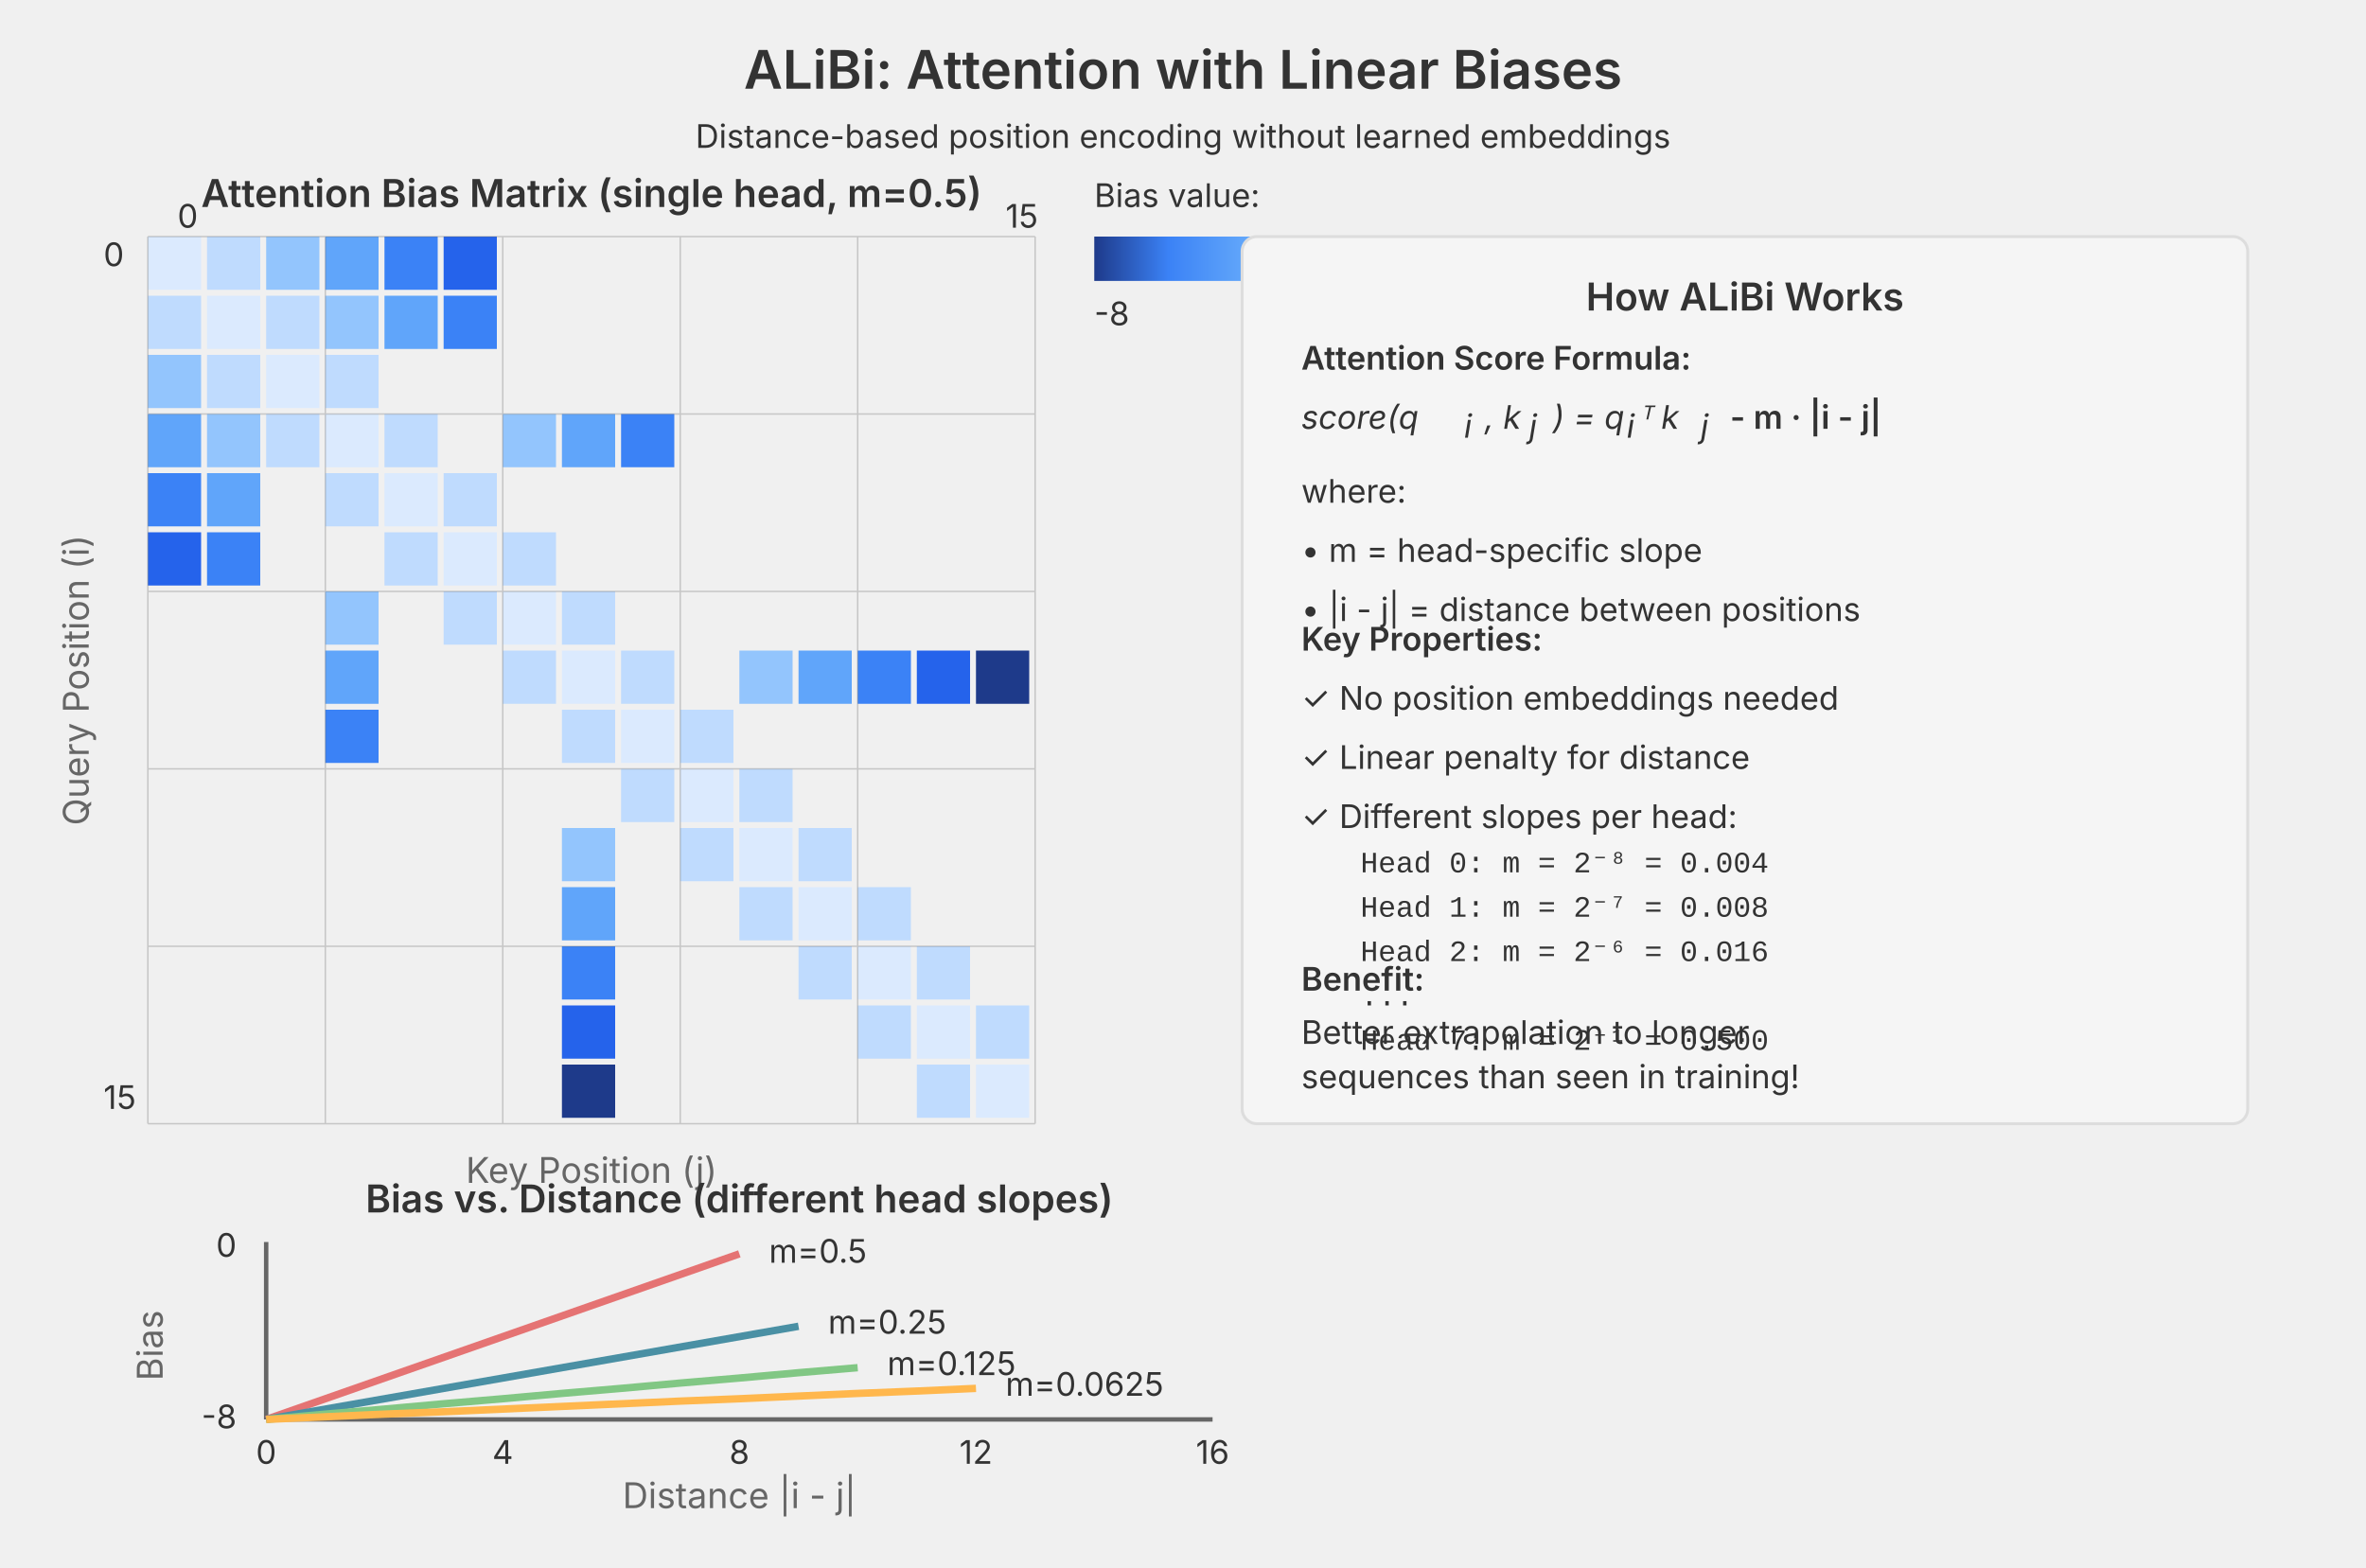
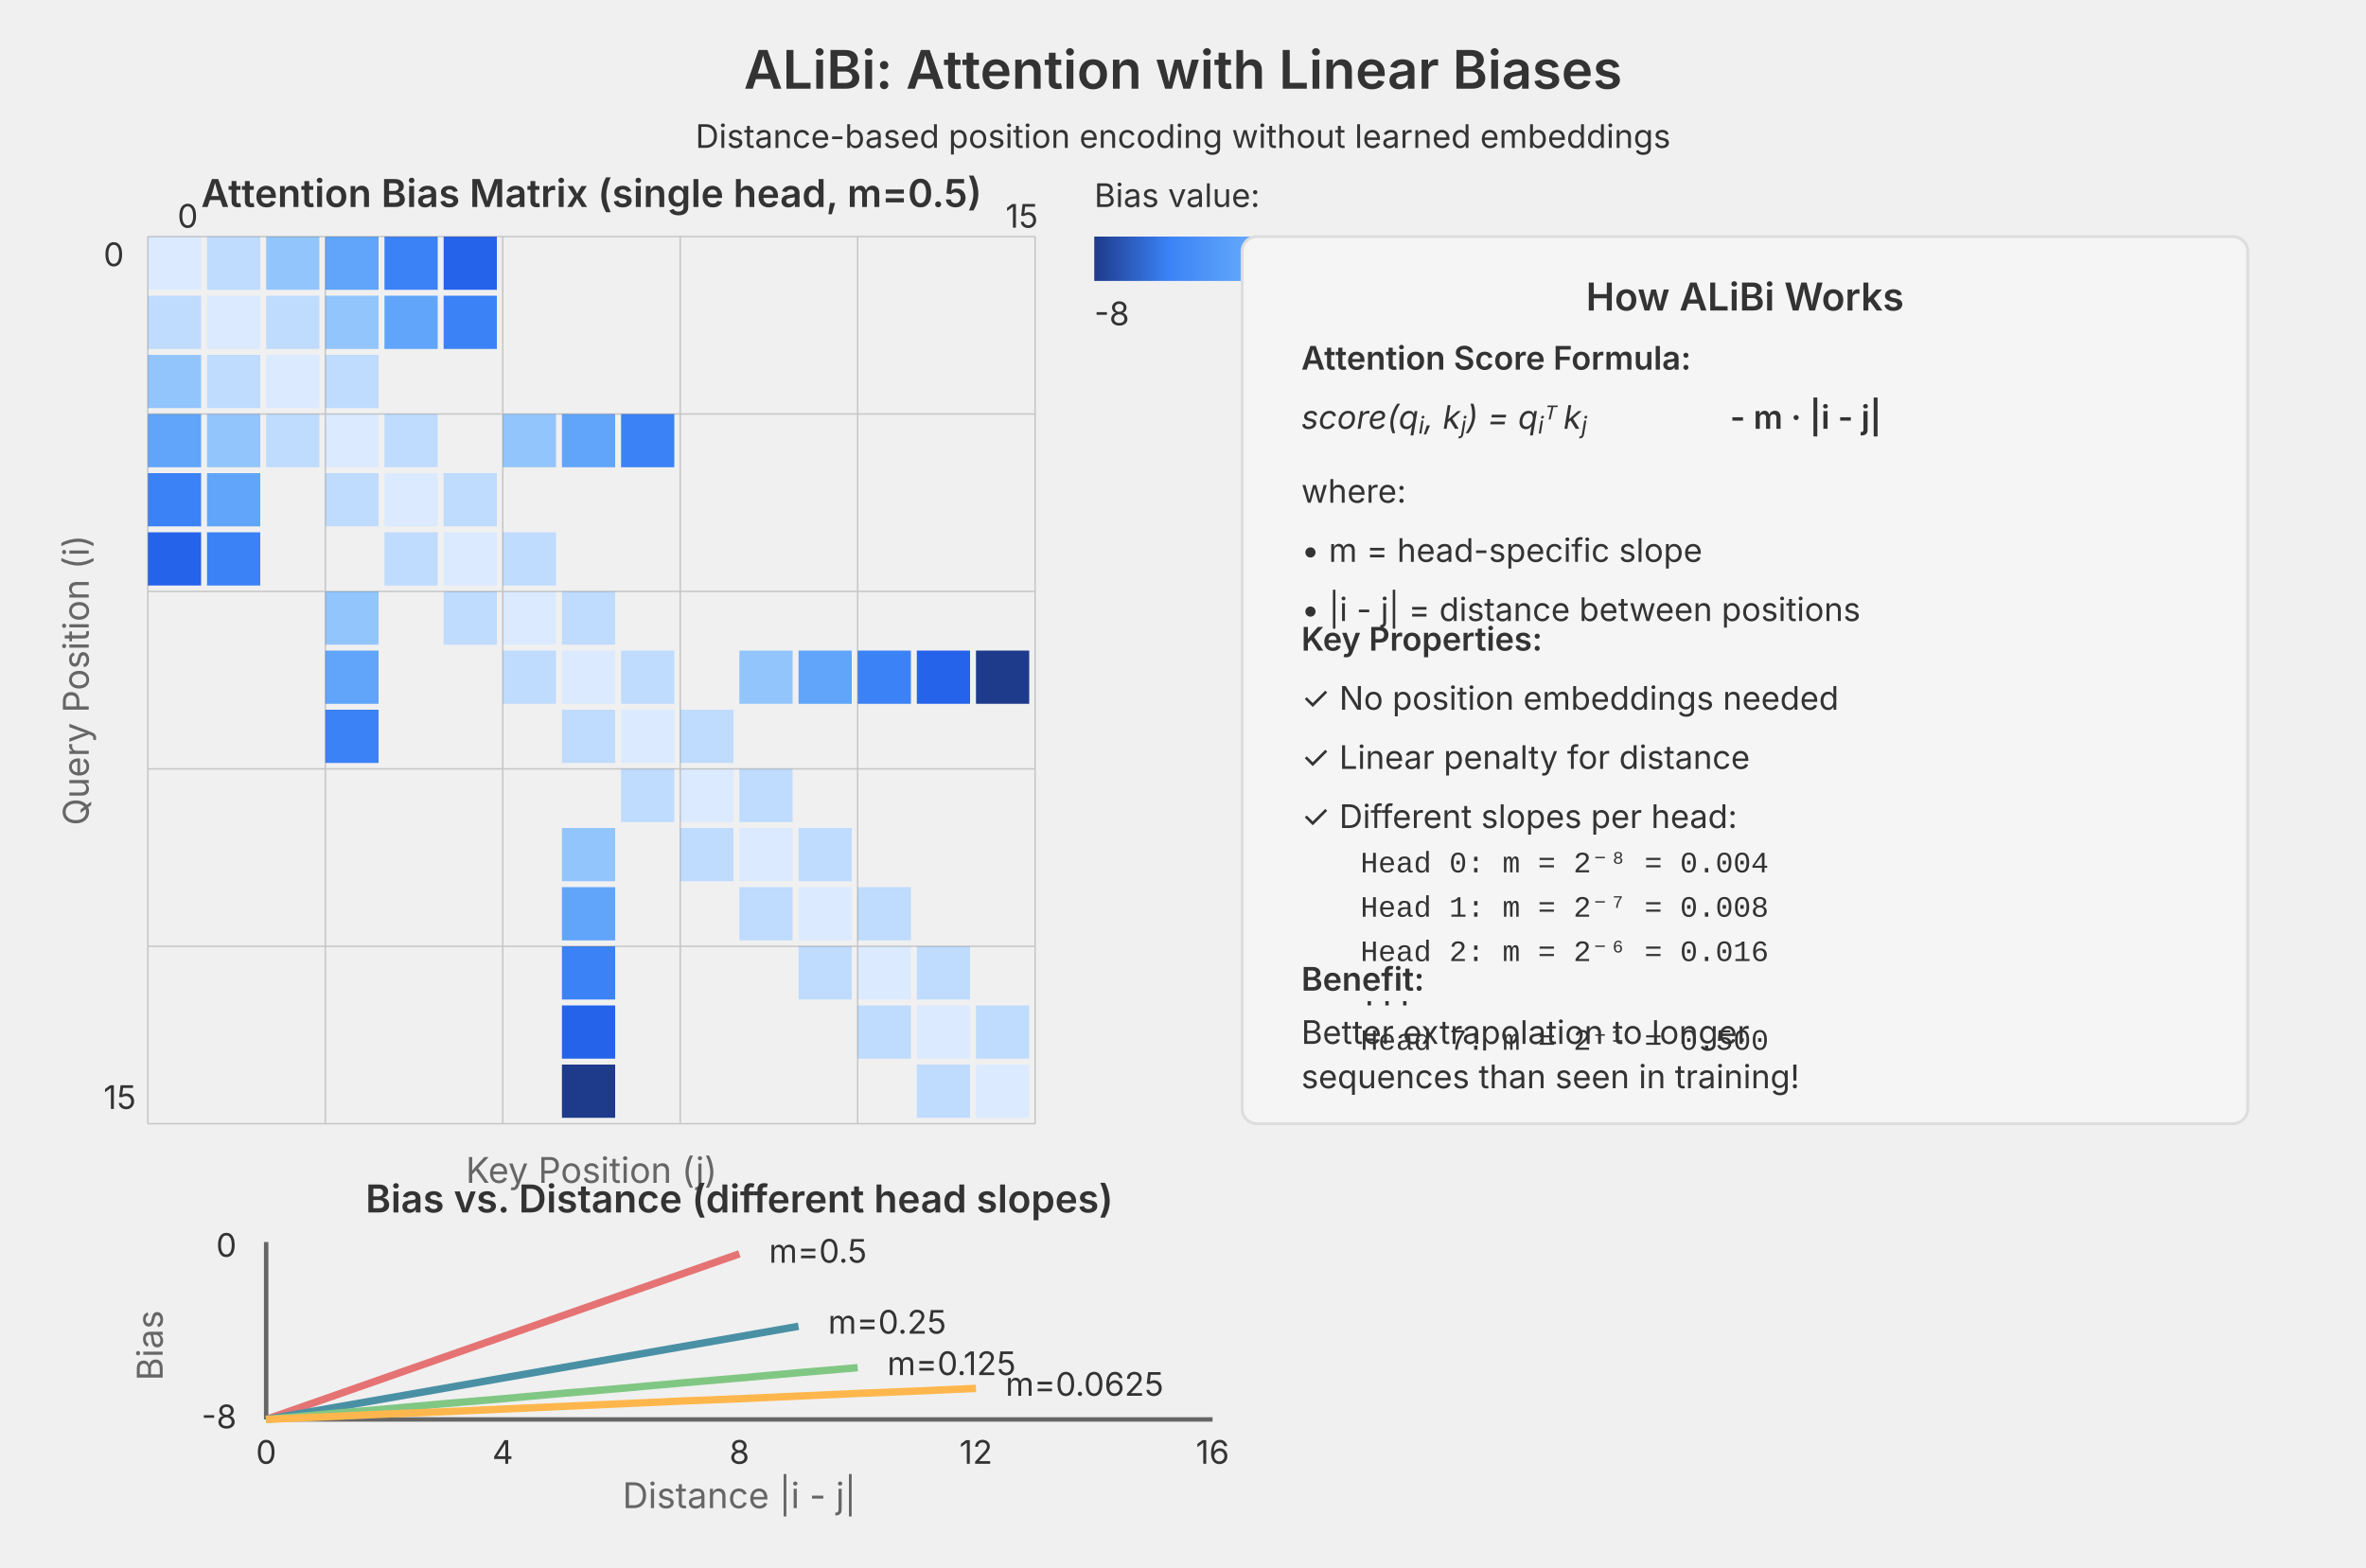
<svg xmlns="http://www.w3.org/2000/svg" viewBox="0 0 800 530">
  <defs>
    <style>
      text { font-family: system-ui, -apple-system, sans-serif; fill: #333; }
      .title { font-size: 18px; font-weight: 600; }
      .label { font-size: 13px; font-weight: 600; }
      .small { font-size: 11px; }
      .axis-label { font-size: 12px; fill: #666; }
      .mono { font-family: 'Courier New', monospace; font-size: 10px; }

      .bg-main { fill: #f5f5f5; }

      /* Dark mode support */
      @media (prefers-color-scheme: dark) {
        text { fill: #ffffff; }
        text[fill="#333"] { fill: #ffffff; }
        text[fill="#666"] { fill: #cccccc; }
        text[fill="#555"] { fill: #cccccc; }
        text[fill="white"],
        text[fill="#fff"] { fill: #ffffff; }

        .title { fill: #ffffff; }
        .subtitle { fill: #ffffff; }
        .label { fill: #ffffff; }
        .small-label { fill: #cccccc; }
        .axis-label { fill: #cccccc; }
        .small { fill: #cccccc; }
        .annotation { fill: #cccccc; }

        line[stroke="#333"] { stroke: #cccccc; }
        rect[stroke="#333"] { stroke: #cccccc; }
        rect[fill="white"] { fill: #1a1a1a; }
        rect[fill="#ffffff"] { fill: #1a1a1a; }

        .bg-main { fill: #2d2d2d; }

        .grid { stroke: #444444; }
        .axis { stroke: #cccccc; }
      }
    </style>
  </defs>
  <text x="400" y="30" class="title" text-anchor="middle">ALiBi: Attention with Linear Biases</text>
  <text x="400" y="50" class="small" text-anchor="middle" fill="#666">Distance-based position encoding without learned embeddings</text>
  <g id="heatmap" transform="translate(50, 80)">
    <text x="150" y="-10" class="label" text-anchor="middle">Attention Bias Matrix (single head, m=0.5)</text>
    <g transform="translate(320, 0)">
      <text y="-10" class="small">Bias value:</text>
      <defs>
        <linearGradient id="biasGradient" x1="0%" y1="0%" x2="100%" y2="0%">
          <stop offset="0%" style="stop-color:#1e3a8a;stop-opacity:1" />
          <stop offset="25%" style="stop-color:#3b82f6;stop-opacity:1" />
          <stop offset="50%" style="stop-color:#60a5fa;stop-opacity:1" />
          <stop offset="75%" style="stop-color:#93c5fd;stop-opacity:1" />
          <stop offset="100%" style="stop-color:#dbeafe;stop-opacity:1" />
        </linearGradient>
      </defs>
      <rect x="0" y="0" width="100" height="15" fill="url(#biasGradient)" />
      <text x="0" y="30" class="small">-8</text>
      <text x="90" y="30" class="small" text-anchor="end">0</text>
    </g>
    <g id="grid">
      <g id="cells">
        <rect x="0" y="0" width="18" height="18" fill="#dbeafe" />
        <rect x="20" y="20" width="18" height="18" fill="#dbeafe" />
        <rect x="40" y="40" width="18" height="18" fill="#dbeafe" />
        <rect x="60" y="60" width="18" height="18" fill="#dbeafe" />
        <rect x="80" y="80" width="18" height="18" fill="#dbeafe" />
        <rect x="100" y="100" width="18" height="18" fill="#dbeafe" />
        <rect x="120" y="120" width="18" height="18" fill="#dbeafe" />
        <rect x="140" y="140" width="18" height="18" fill="#dbeafe" />
        <rect x="160" y="160" width="18" height="18" fill="#dbeafe" />
        <rect x="180" y="180" width="18" height="18" fill="#dbeafe" />
        <rect x="200" y="200" width="18" height="18" fill="#dbeafe" />
        <rect x="220" y="220" width="18" height="18" fill="#dbeafe" />
        <rect x="240" y="240" width="18" height="18" fill="#dbeafe" />
        <rect x="260" y="260" width="18" height="18" fill="#dbeafe" />
        <rect x="280" y="280" width="18" height="18" fill="#dbeafe" />
        <rect x="20" y="0" width="18" height="18" fill="#bfdbfe" />
        <rect x="0" y="20" width="18" height="18" fill="#bfdbfe" />
        <rect x="40" y="20" width="18" height="18" fill="#bfdbfe" />
        <rect x="20" y="40" width="18" height="18" fill="#bfdbfe" />
        <rect x="60" y="40" width="18" height="18" fill="#bfdbfe" />
        <rect x="40" y="60" width="18" height="18" fill="#bfdbfe" />
        <rect x="80" y="60" width="18" height="18" fill="#bfdbfe" />
        <rect x="60" y="80" width="18" height="18" fill="#bfdbfe" />
        <rect x="100" y="80" width="18" height="18" fill="#bfdbfe" />
        <rect x="80" y="100" width="18" height="18" fill="#bfdbfe" />
        <rect x="120" y="100" width="18" height="18" fill="#bfdbfe" />
        <rect x="100" y="120" width="18" height="18" fill="#bfdbfe" />
        <rect x="140" y="120" width="18" height="18" fill="#bfdbfe" />
        <rect x="120" y="140" width="18" height="18" fill="#bfdbfe" />
        <rect x="160" y="140" width="18" height="18" fill="#bfdbfe" />
        <rect x="140" y="160" width="18" height="18" fill="#bfdbfe" />
        <rect x="180" y="160" width="18" height="18" fill="#bfdbfe" />
        <rect x="160" y="180" width="18" height="18" fill="#bfdbfe" />
        <rect x="200" y="180" width="18" height="18" fill="#bfdbfe" />
        <rect x="180" y="200" width="18" height="18" fill="#bfdbfe" />
        <rect x="220" y="200" width="18" height="18" fill="#bfdbfe" />
        <rect x="200" y="220" width="18" height="18" fill="#bfdbfe" />
        <rect x="240" y="220" width="18" height="18" fill="#bfdbfe" />
        <rect x="220" y="240" width="18" height="18" fill="#bfdbfe" />
        <rect x="260" y="240" width="18" height="18" fill="#bfdbfe" />
        <rect x="240" y="260" width="18" height="18" fill="#bfdbfe" />
        <rect x="280" y="260" width="18" height="18" fill="#bfdbfe" />
        <rect x="260" y="280" width="18" height="18" fill="#bfdbfe" />
        <rect x="40" y="0" width="18" height="18" fill="#93c5fd" />
        <rect x="0" y="40" width="18" height="18" fill="#93c5fd" />
        <rect x="60" y="0" width="18" height="18" fill="#60a5fa" />
        <rect x="0" y="60" width="18" height="18" fill="#60a5fa" />
        <rect x="80" y="0" width="18" height="18" fill="#3b82f6" />
        <rect x="0" y="80" width="18" height="18" fill="#3b82f6" />
        <rect x="100" y="0" width="18" height="18" fill="#2563eb" />
        <rect x="0" y="100" width="18" height="18" fill="#2563eb" />
        <rect x="60" y="20" width="18" height="18" fill="#93c5fd" />
        <rect x="20" y="60" width="18" height="18" fill="#93c5fd" />
        <rect x="80" y="20" width="18" height="18" fill="#60a5fa" />
        <rect x="20" y="80" width="18" height="18" fill="#60a5fa" />
        <rect x="100" y="20" width="18" height="18" fill="#3b82f6" />
        <rect x="20" y="100" width="18" height="18" fill="#3b82f6" />
        <rect x="120" y="60" width="18" height="18" fill="#93c5fd" />
        <rect x="60" y="120" width="18" height="18" fill="#93c5fd" />
        <rect x="140" y="60" width="18" height="18" fill="#60a5fa" />
        <rect x="60" y="140" width="18" height="18" fill="#60a5fa" />
        <rect x="160" y="60" width="18" height="18" fill="#3b82f6" />
        <rect x="60" y="160" width="18" height="18" fill="#3b82f6" />
        <rect x="200" y="140" width="18" height="18" fill="#93c5fd" />
        <rect x="140" y="200" width="18" height="18" fill="#93c5fd" />
        <rect x="220" y="140" width="18" height="18" fill="#60a5fa" />
        <rect x="140" y="220" width="18" height="18" fill="#60a5fa" />
        <rect x="240" y="140" width="18" height="18" fill="#3b82f6" />
        <rect x="140" y="240" width="18" height="18" fill="#3b82f6" />
        <rect x="260" y="140" width="18" height="18" fill="#2563eb" />
        <rect x="140" y="260" width="18" height="18" fill="#2563eb" />
        <rect x="280" y="140" width="18" height="18" fill="#1e3a8a" />
        <rect x="140" y="280" width="18" height="18" fill="#1e3a8a" />
      </g>
      <g stroke="#666" stroke-width="0.5" opacity="0.3">
        <line x1="0" y1="0" x2="300" y2="0" />
        <line x1="0" y1="60" x2="300" y2="60" />
        <line x1="0" y1="120" x2="300" y2="120" />
        <line x1="0" y1="180" x2="300" y2="180" />
        <line x1="0" y1="240" x2="300" y2="240" />
        <line x1="0" y1="300" x2="300" y2="300" />
        <line x1="0" y1="0" x2="0" y2="300" />
        <line x1="60" y1="0" x2="60" y2="300" />
        <line x1="120" y1="0" x2="120" y2="300" />
        <line x1="180" y1="0" x2="180" y2="300" />
        <line x1="240" y1="0" x2="240" y2="300" />
        <line x1="300" y1="0" x2="300" y2="300" />
      </g>
    </g>
    <text x="150" y="320" class="axis-label" text-anchor="middle">Key Position (j)</text>
    <text x="-20" y="150" class="axis-label" text-anchor="middle" transform="rotate(-90, -20, 150)">Query Position (i)</text>
    <text x="10" y="-3" class="small">0</text>
    <text x="290" y="-3" class="small">15</text>
    <text x="-15" y="10" class="small">0</text>
    <text x="-15" y="295" class="small">15</text>
  </g>
  <g id="formula" transform="translate(420, 80)">
    <rect x="0" y="0" width="340" height="300" class="bg-main" rx="5" stroke="#ddd" />
    <text x="170" y="25" class="label" text-anchor="middle">How ALiBi Works</text>
    <g transform="translate(20, 45)">
      <text y="0" class="small" font-weight="600">Attention Score Formula:</text>
-       <text y="20" class="small" font-style="italic">score(q</text>
-       <text y="20" x="55" class="small" font-style="italic" font-size="9" dy="3">i</text>
-       <text y="20" x="62" class="small" font-style="italic">, k</text>
-       <text y="20" x="77" class="small" font-style="italic" font-size="9" dy="3">j</text>
-       <text y="20" x="85" class="small" font-style="italic">) = q</text>
-       <text y="20" x="110" class="small" font-style="italic" font-size="9" dy="3">i</text>
-       <text y="20" x="115" class="small" font-style="italic">ᵀ k</text>
-       <text y="20" x="135" class="small" font-style="italic" font-size="9" dy="3">j</text>
+       <text y="20" class="small" font-style="italic">score(q<tspan baseline-shift="sub" font-size="8">i</tspan>, k<tspan baseline-shift="sub" font-size="8">j</tspan>) = q<tspan baseline-shift="sub" font-size="8">i</tspan>ᵀ k<tspan baseline-shift="sub" font-size="8">j</tspan>
+       </text>
      <text y="20" x="145" class="small" fill="#E57373" font-weight="600">- m · |i - j|</text>
      <text y="45" class="small">where:</text>
      <text y="65" class="small">• m = head-specific slope</text>
      <text y="85" class="small">• |i - j| = distance between positions</text>
    </g>
    <g transform="translate(20, 140)">
      <text y="0" class="small" font-weight="600">Key Properties:</text>
      <text y="20" class="small">✓ No position embeddings needed</text>
      <text y="40" class="small">✓ Linear penalty for distance</text>
      <text y="60" class="small">✓ Different slopes per head:</text>
      <g transform="translate(20, 75)">
        <text y="0" class="small mono">Head 0: m = 2⁻⁸ = 0.004</text>
        <text y="15" class="small mono">Head 1: m = 2⁻⁷ = 0.008</text>
        <text y="30" class="small mono">Head 2: m = 2⁻⁶ = 0.016</text>
        <text y="45" class="small mono">   ...</text>
        <text y="60" class="small mono">Head 7: m = 2⁻¹ = 0.500</text>
      </g>
    </g>
    <g transform="translate(20, 255)">
      <text y="0" class="small" font-weight="600" fill="#4A90A4">Benefit:</text>
      <text y="18" class="small">Better extrapolation to longer</text>
      <text y="33" class="small">sequences than seen in training!</text>
    </g>
  </g>
  <g id="distance-graph" transform="translate(50, 420)">
    <text x="200" y="-10" class="label" text-anchor="middle">Bias vs. Distance (different head slopes)</text>
    <line x1="40" y1="60" x2="360" y2="60" stroke="#666" stroke-width="1.5" />
    <line x1="40" y1="0" x2="40" y2="60" stroke="#666" stroke-width="1.5" />
    <text x="40" y="75" class="small" text-anchor="middle">0</text>
    <text x="120" y="75" class="small" text-anchor="middle">4</text>
    <text x="200" y="75" class="small" text-anchor="middle">8</text>
    <text x="280" y="75" class="small" text-anchor="middle">12</text>
    <text x="360" y="75" class="small" text-anchor="middle">16</text>
    <text x="200" y="90" class="axis-label" text-anchor="middle">Distance |i - j|</text>
    <text x="30" y="5" class="small" text-anchor="end">0</text>
    <text x="30" y="63" class="small" text-anchor="end">-8</text>
    <text x="5" y="35" class="axis-label" text-anchor="middle" transform="rotate(-90, 5, 35)">Bias</text>
    <path d="M 40 60 L 60 53 L 80 46 L 100 39 L 120 32 L 140 25 L 160 18 L 180 11 L 200 4" stroke="#E57373" stroke-width="2.5" fill="none" />
    <text x="210" y="7" class="small" fill="#E57373">m=0.5</text>
    <path d="M 40 60 L 60 56.5 L 80 53 L 100 49.5 L 120 46 L 140 42.5 L 160 39 L 180 35.5 L 200 32 L 220 28.5" stroke="#4A90A4" stroke-width="2.5" fill="none" />
    <text x="230" y="31" class="small" fill="#4A90A4">m=0.25</text>
    <path d="M 40 60 L 60 58.2 L 80 56.5 L 100 54.7 L 120 53 L 140 51.2 L 160 49.5 L 180 47.7 L 200 46 L 220 44.2 L 240 42.5" stroke="#81C784" stroke-width="2.5" fill="none" />
    <text x="250" y="45" class="small" fill="#81C784">m=0.125</text>
    <path d="M 40 60 L 60 59.1 L 80 58.2 L 100 57.4 L 120 56.5 L 140 55.6 L 160 54.7 L 180 53.8 L 200 53 L 220 52.1 L 240 51.2 L 260 50.4 L 280 49.5" stroke="#FFB74D" stroke-width="2.5" fill="none" />
    <text x="290" y="52" class="small" fill="#FFB74D">m=0.0625</text>
  </g>
</svg>
